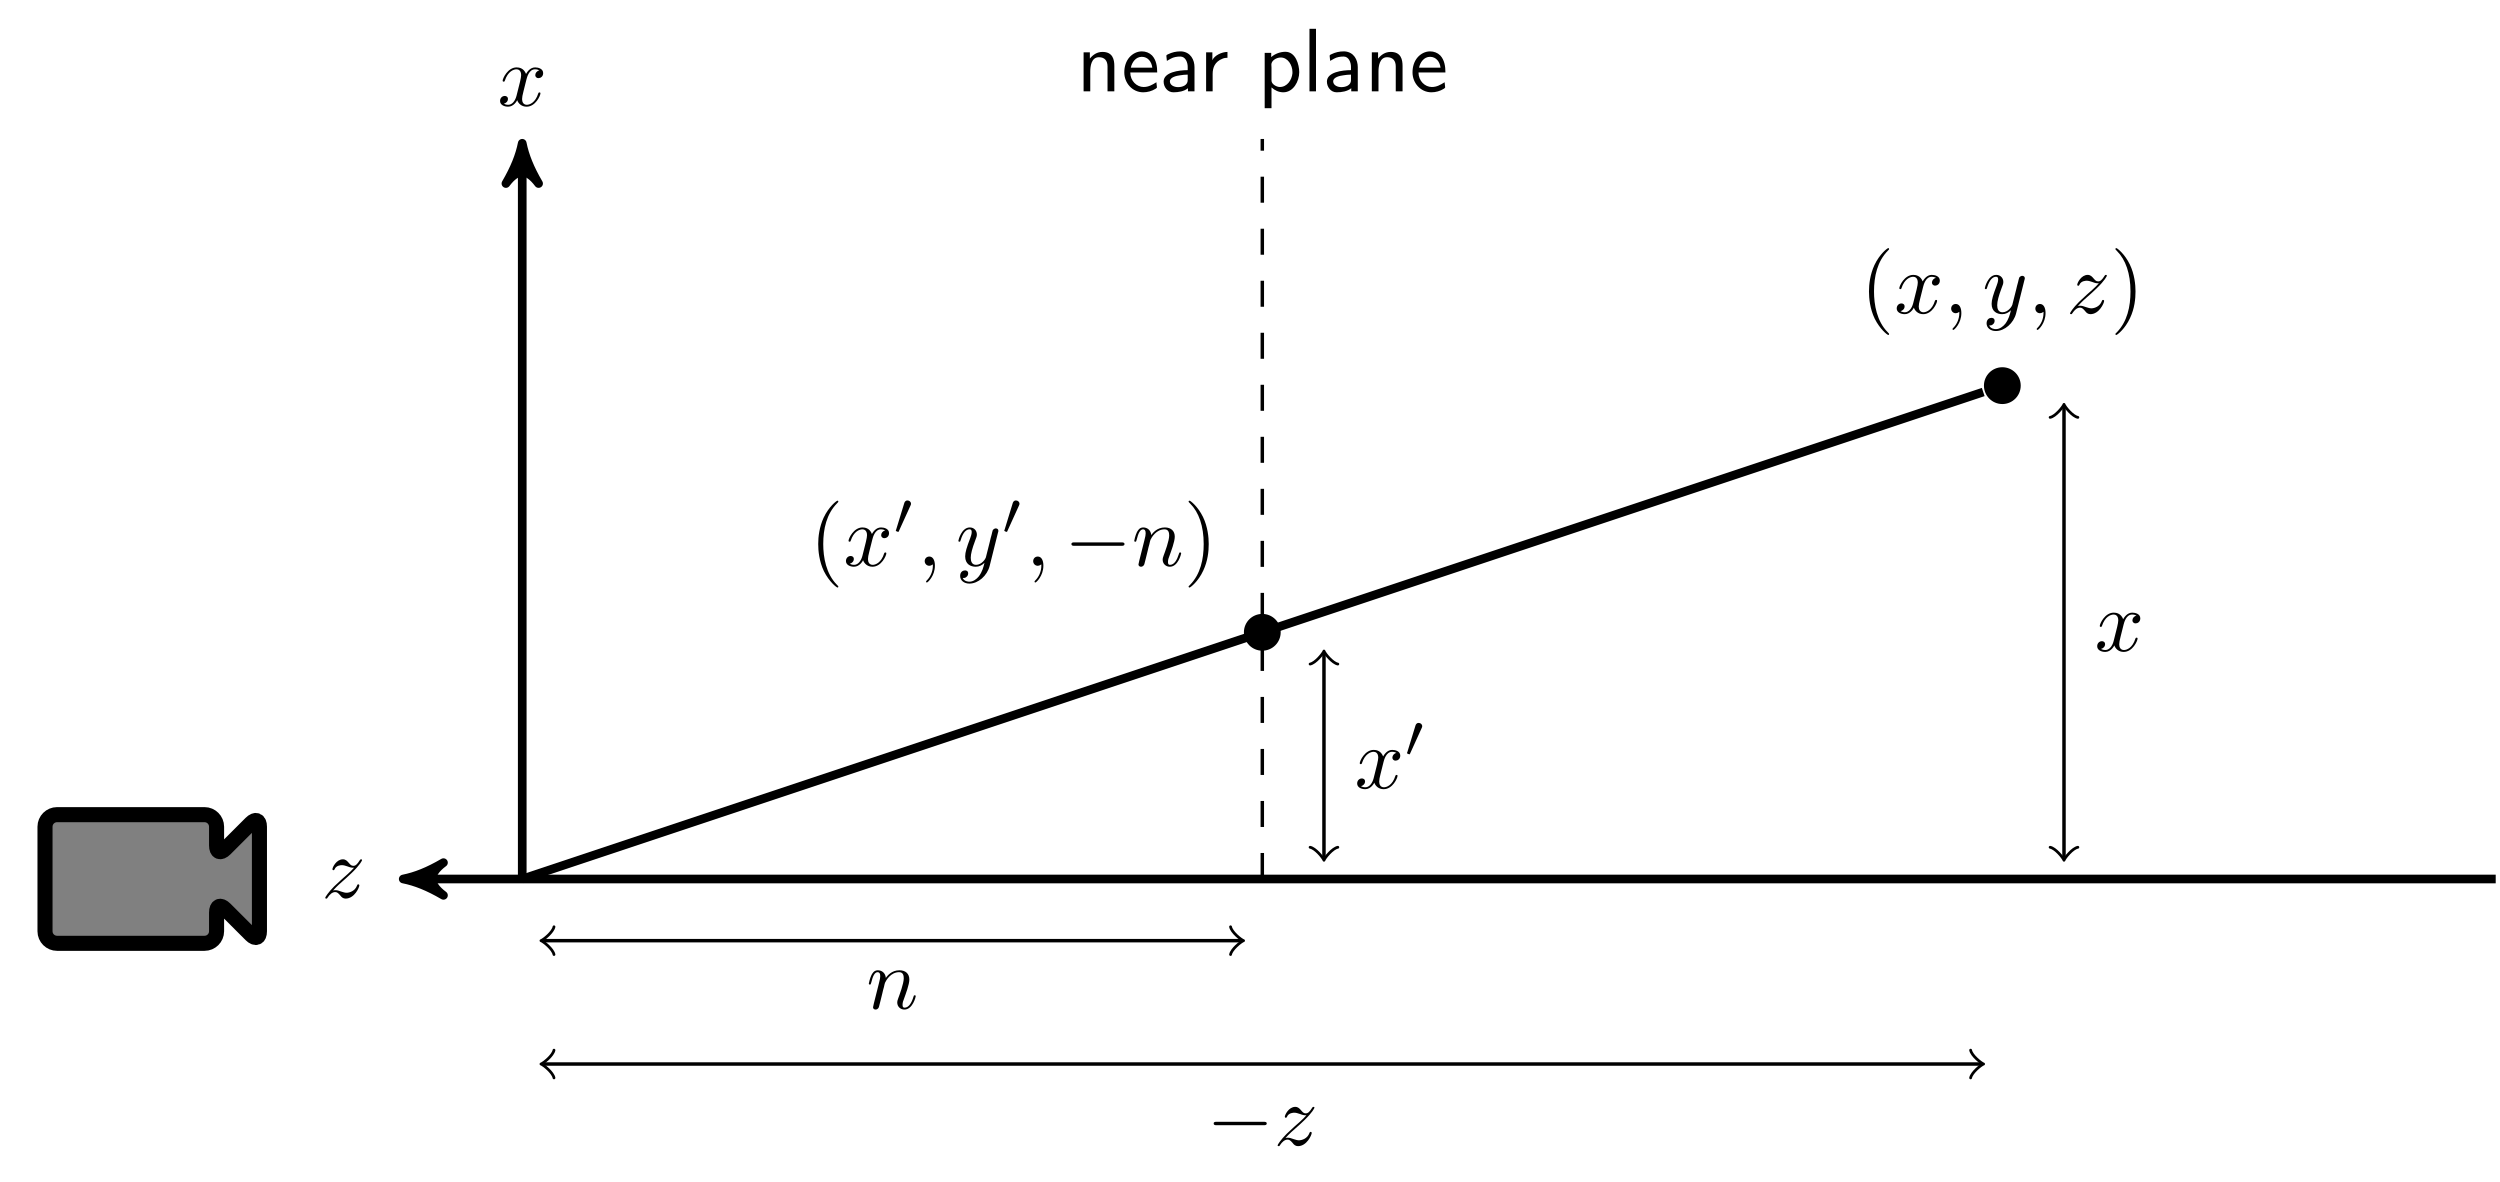
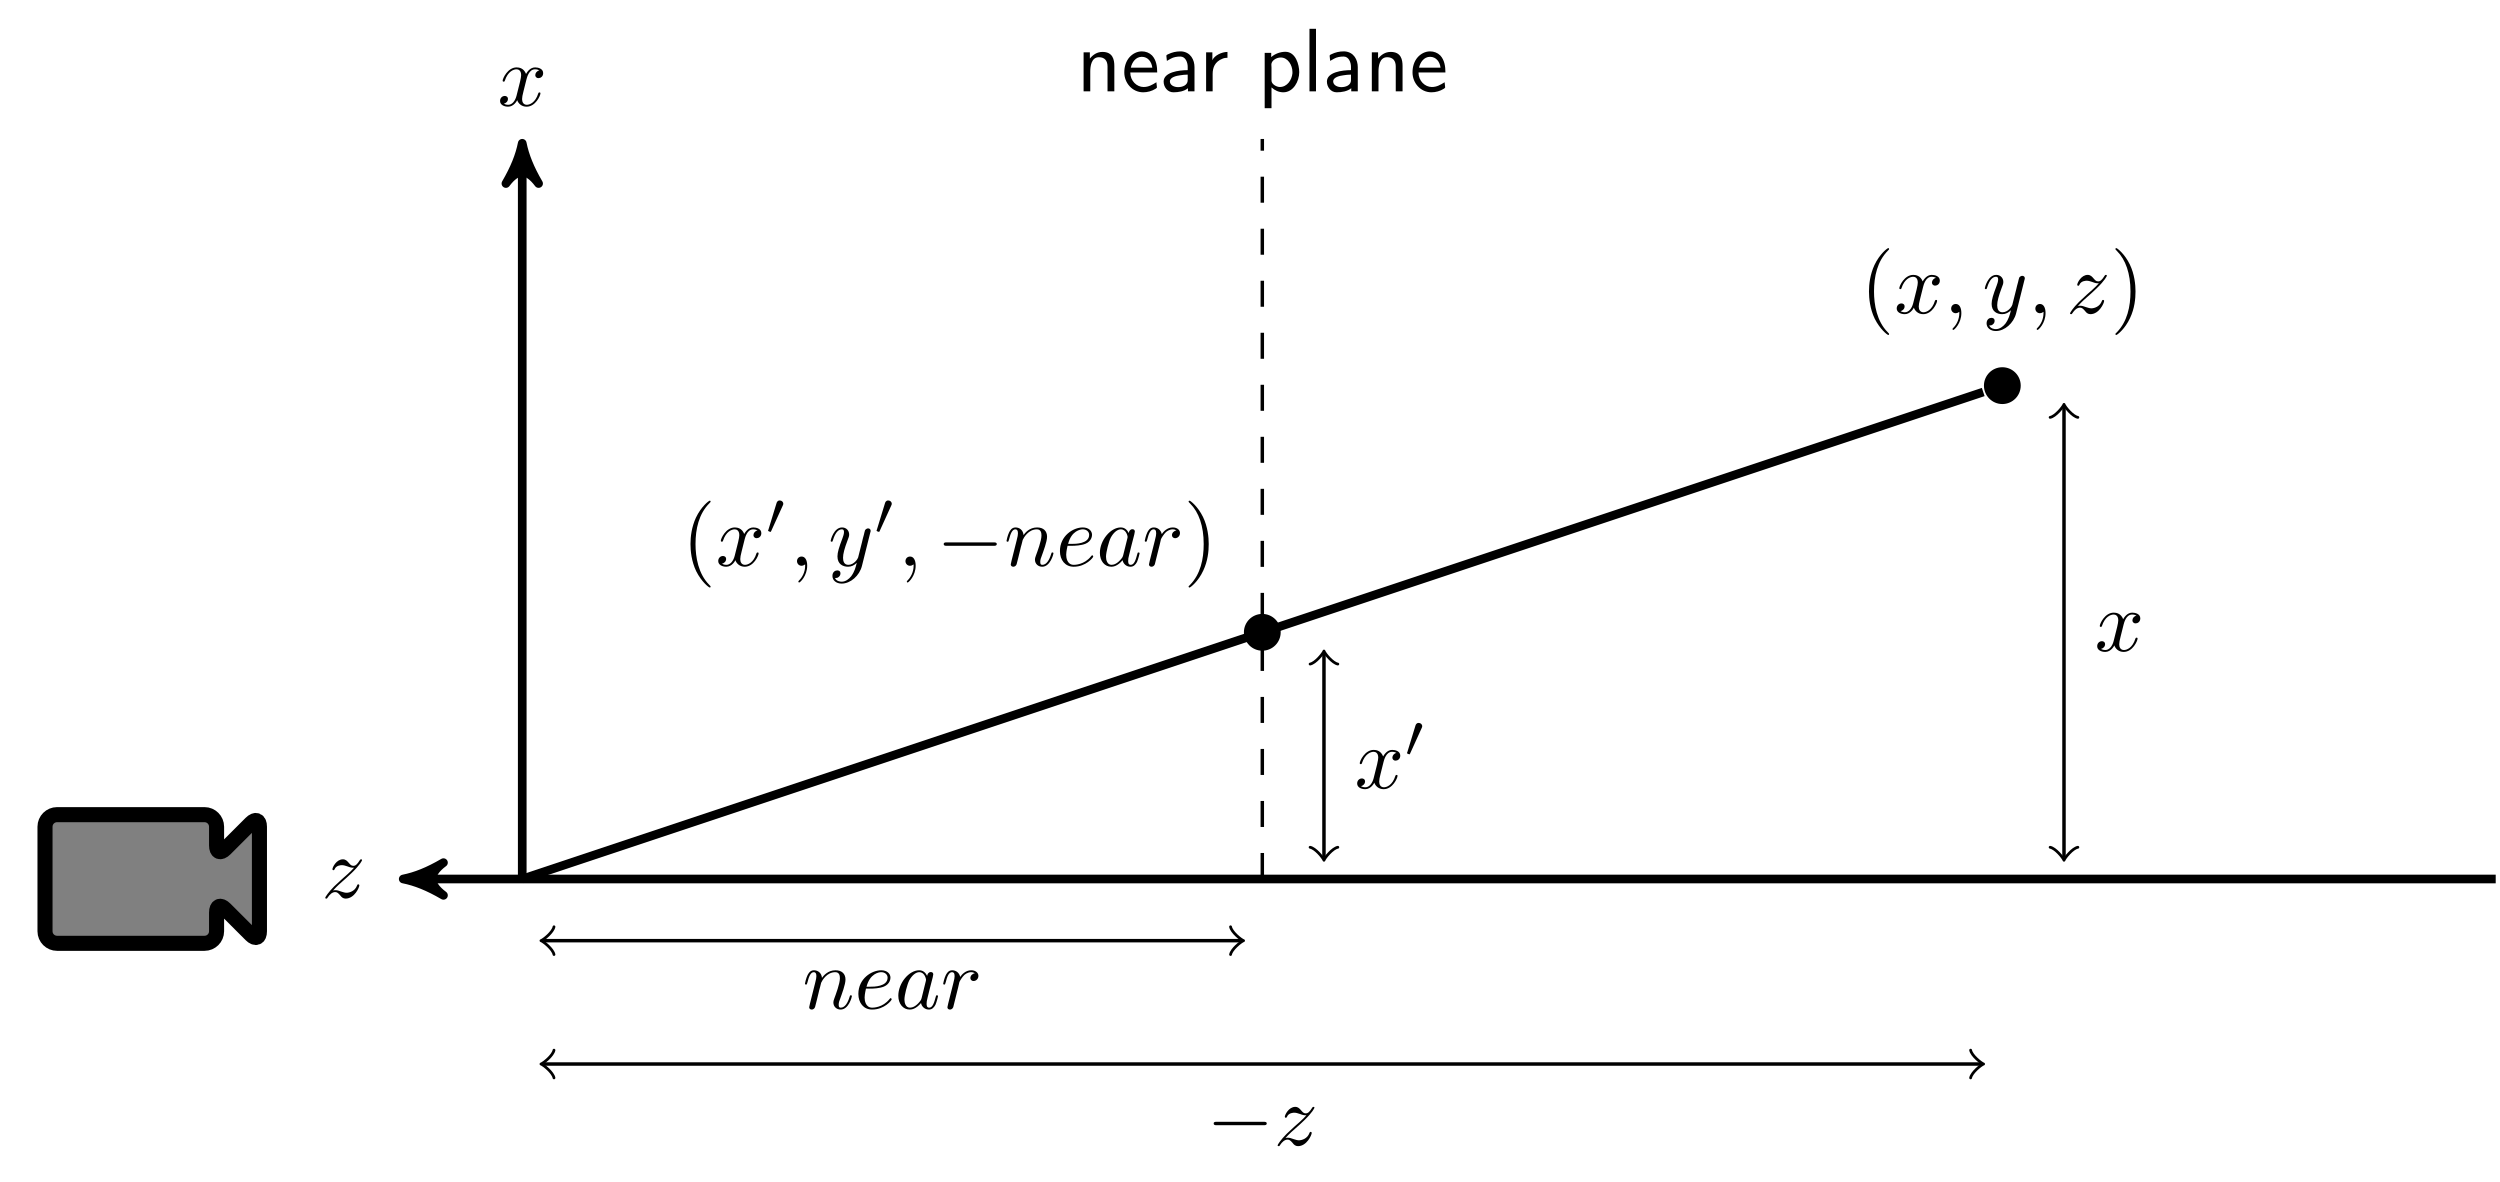
<svg xmlns="http://www.w3.org/2000/svg" xmlns:xlink="http://www.w3.org/1999/xlink" width="287.282" height="135.748" viewBox="0 0 287.282 135.748">
  <defs>
    <g>
      <g id="glyph-0-0">
        <path d="M 1.328 -0.828 C 1.859 -1.406 2.156 -1.656 2.516 -1.969 C 2.516 -1.969 3.125 -2.5 3.484 -2.859 C 4.438 -3.781 4.656 -4.266 4.656 -4.312 C 4.656 -4.406 4.562 -4.406 4.547 -4.406 C 4.469 -4.406 4.453 -4.391 4.391 -4.297 C 4.094 -3.812 3.891 -3.656 3.656 -3.656 C 3.406 -3.656 3.297 -3.812 3.141 -3.984 C 2.953 -4.203 2.781 -4.406 2.453 -4.406 C 1.703 -4.406 1.25 -3.484 1.25 -3.266 C 1.25 -3.219 1.281 -3.156 1.359 -3.156 C 1.453 -3.156 1.469 -3.203 1.5 -3.266 C 1.688 -3.734 2.266 -3.734 2.344 -3.734 C 2.547 -3.734 2.734 -3.672 2.969 -3.594 C 3.375 -3.438 3.484 -3.438 3.734 -3.438 C 3.375 -3.016 2.547 -2.297 2.359 -2.141 L 1.453 -1.297 C 0.781 -0.625 0.422 -0.062 0.422 0.016 C 0.422 0.109 0.531 0.109 0.547 0.109 C 0.625 0.109 0.641 0.094 0.703 -0.016 C 0.938 -0.375 1.234 -0.641 1.562 -0.641 C 1.781 -0.641 1.891 -0.547 2.141 -0.266 C 2.297 -0.047 2.484 0.109 2.766 0.109 C 3.766 0.109 4.344 -1.156 4.344 -1.422 C 4.344 -1.469 4.297 -1.531 4.219 -1.531 C 4.125 -1.531 4.109 -1.469 4.078 -1.391 C 3.844 -0.75 3.203 -0.562 2.875 -0.562 C 2.688 -0.562 2.5 -0.625 2.297 -0.688 C 1.953 -0.812 1.797 -0.859 1.594 -0.859 C 1.578 -0.859 1.422 -0.859 1.328 -0.828 Z M 1.328 -0.828 " />
      </g>
      <g id="glyph-0-1">
        <path d="M 3.328 -3.016 C 3.391 -3.266 3.625 -4.188 4.312 -4.188 C 4.359 -4.188 4.609 -4.188 4.812 -4.062 C 4.531 -4 4.344 -3.766 4.344 -3.516 C 4.344 -3.359 4.453 -3.172 4.719 -3.172 C 4.938 -3.172 5.25 -3.344 5.25 -3.75 C 5.25 -4.266 4.672 -4.406 4.328 -4.406 C 3.75 -4.406 3.406 -3.875 3.281 -3.656 C 3.031 -4.312 2.5 -4.406 2.203 -4.406 C 1.172 -4.406 0.594 -3.125 0.594 -2.875 C 0.594 -2.766 0.703 -2.766 0.719 -2.766 C 0.797 -2.766 0.828 -2.797 0.844 -2.875 C 1.188 -3.938 1.844 -4.188 2.188 -4.188 C 2.375 -4.188 2.719 -4.094 2.719 -3.516 C 2.719 -3.203 2.547 -2.547 2.188 -1.141 C 2.031 -0.531 1.672 -0.109 1.234 -0.109 C 1.172 -0.109 0.953 -0.109 0.734 -0.234 C 0.984 -0.297 1.203 -0.5 1.203 -0.781 C 1.203 -1.047 0.984 -1.125 0.844 -1.125 C 0.531 -1.125 0.297 -0.875 0.297 -0.547 C 0.297 -0.094 0.781 0.109 1.219 0.109 C 1.891 0.109 2.25 -0.594 2.266 -0.641 C 2.391 -0.281 2.75 0.109 3.344 0.109 C 4.375 0.109 4.938 -1.172 4.938 -1.422 C 4.938 -1.531 4.859 -1.531 4.828 -1.531 C 4.734 -1.531 4.719 -1.484 4.688 -1.422 C 4.359 -0.344 3.688 -0.109 3.375 -0.109 C 2.984 -0.109 2.828 -0.422 2.828 -0.766 C 2.828 -0.984 2.875 -1.203 2.984 -1.641 Z M 3.328 -3.016 " />
      </g>
      <g id="glyph-0-2">
        <path d="M 2.031 -0.016 C 2.031 -0.672 1.781 -1.062 1.391 -1.062 C 1.062 -1.062 0.859 -0.812 0.859 -0.531 C 0.859 -0.266 1.062 0 1.391 0 C 1.5 0 1.641 -0.047 1.734 -0.125 C 1.766 -0.156 1.781 -0.156 1.781 -0.156 C 1.797 -0.156 1.797 -0.156 1.797 -0.016 C 1.797 0.734 1.453 1.328 1.125 1.656 C 1.016 1.766 1.016 1.781 1.016 1.812 C 1.016 1.891 1.062 1.922 1.109 1.922 C 1.219 1.922 2.031 1.156 2.031 -0.016 Z M 2.031 -0.016 " />
      </g>
      <g id="glyph-0-3">
        <path d="M 4.844 -3.797 C 4.891 -3.938 4.891 -3.953 4.891 -4.031 C 4.891 -4.203 4.75 -4.297 4.594 -4.297 C 4.5 -4.297 4.344 -4.234 4.25 -4.094 C 4.234 -4.031 4.141 -3.734 4.109 -3.547 C 4.031 -3.297 3.969 -3.016 3.906 -2.75 L 3.453 -0.953 C 3.422 -0.812 2.984 -0.109 2.328 -0.109 C 1.828 -0.109 1.719 -0.547 1.719 -0.922 C 1.719 -1.375 1.891 -2 2.219 -2.875 C 2.375 -3.281 2.422 -3.391 2.422 -3.594 C 2.422 -4.031 2.109 -4.406 1.609 -4.406 C 0.656 -4.406 0.297 -2.953 0.297 -2.875 C 0.297 -2.766 0.391 -2.766 0.406 -2.766 C 0.516 -2.766 0.516 -2.797 0.562 -2.953 C 0.844 -3.891 1.234 -4.188 1.578 -4.188 C 1.656 -4.188 1.828 -4.188 1.828 -3.875 C 1.828 -3.625 1.719 -3.359 1.656 -3.172 C 1.25 -2.109 1.078 -1.547 1.078 -1.078 C 1.078 -0.188 1.703 0.109 2.297 0.109 C 2.688 0.109 3.016 -0.062 3.297 -0.344 C 3.172 0.172 3.047 0.672 2.656 1.203 C 2.391 1.531 2.016 1.828 1.562 1.828 C 1.422 1.828 0.969 1.797 0.797 1.406 C 0.953 1.406 1.094 1.406 1.219 1.281 C 1.328 1.203 1.422 1.062 1.422 0.875 C 1.422 0.562 1.156 0.531 1.062 0.531 C 0.828 0.531 0.5 0.688 0.5 1.172 C 0.5 1.672 0.938 2.047 1.562 2.047 C 2.578 2.047 3.609 1.141 3.891 0.016 Z M 4.844 -3.797 " />
      </g>
      <g id="glyph-0-4">
        <path d="M 0.875 -0.594 C 0.844 -0.438 0.781 -0.203 0.781 -0.156 C 0.781 0.016 0.922 0.109 1.078 0.109 C 1.203 0.109 1.375 0.031 1.453 -0.172 C 1.453 -0.188 1.578 -0.656 1.641 -0.906 L 1.859 -1.797 C 1.906 -2.031 1.969 -2.25 2.031 -2.469 C 2.062 -2.641 2.141 -2.938 2.156 -2.969 C 2.297 -3.281 2.828 -4.188 3.781 -4.188 C 4.234 -4.188 4.312 -3.812 4.312 -3.484 C 4.312 -2.875 3.828 -1.594 3.672 -1.172 C 3.578 -0.938 3.562 -0.812 3.562 -0.703 C 3.562 -0.234 3.922 0.109 4.391 0.109 C 5.328 0.109 5.688 -1.344 5.688 -1.422 C 5.688 -1.531 5.609 -1.531 5.578 -1.531 C 5.469 -1.531 5.469 -1.5 5.422 -1.344 C 5.219 -0.672 4.891 -0.109 4.406 -0.109 C 4.234 -0.109 4.172 -0.203 4.172 -0.438 C 4.172 -0.688 4.25 -0.922 4.344 -1.141 C 4.531 -1.672 4.953 -2.766 4.953 -3.344 C 4.953 -4 4.531 -4.406 3.812 -4.406 C 2.906 -4.406 2.422 -3.766 2.25 -3.531 C 2.203 -4.094 1.797 -4.406 1.328 -4.406 C 0.875 -4.406 0.688 -4.016 0.594 -3.844 C 0.422 -3.5 0.297 -2.906 0.297 -2.875 C 0.297 -2.766 0.391 -2.766 0.406 -2.766 C 0.516 -2.766 0.516 -2.781 0.578 -3 C 0.75 -3.703 0.953 -4.188 1.312 -4.188 C 1.5 -4.188 1.609 -4.062 1.609 -3.734 C 1.609 -3.516 1.578 -3.406 1.453 -2.891 Z M 0.875 -0.594 " />
+       </g>
+       <g id="glyph-0-5">
+         <path d="M 1.859 -2.297 C 2.156 -2.297 2.891 -2.328 3.391 -2.531 C 4.094 -2.828 4.141 -3.422 4.141 -3.562 C 4.141 -4 3.766 -4.406 3.078 -4.406 C 1.969 -4.406 0.453 -3.438 0.453 -1.688 C 0.453 -0.672 1.047 0.109 2.031 0.109 C 3.453 0.109 4.281 -0.953 4.281 -1.062 C 4.281 -1.125 4.234 -1.203 4.172 -1.203 C 4.109 -1.203 4.094 -1.172 4.031 -1.094 C 3.25 -0.109 2.156 -0.109 2.047 -0.109 C 1.266 -0.109 1.172 -0.953 1.172 -1.266 C 1.172 -1.391 1.188 -1.688 1.328 -2.297 Z M 1.391 -2.516 C 1.781 -4.031 2.812 -4.188 3.078 -4.188 C 3.531 -4.188 3.812 -3.891 3.812 -3.562 C 3.812 -2.516 2.219 -2.516 1.797 -2.516 Z M 1.391 -2.516 " />
+       </g>
+       <g id="glyph-0-6">
+         <path d="M 3.719 -3.766 C 3.531 -4.141 3.25 -4.406 2.797 -4.406 C 1.641 -4.406 0.406 -2.938 0.406 -1.484 C 0.406 -0.547 0.953 0.109 1.719 0.109 C 1.922 0.109 2.422 0.062 3.016 -0.641 C 3.094 -0.219 3.453 0.109 3.922 0.109 C 4.281 0.109 4.5 -0.125 4.672 -0.438 C 4.828 -0.797 4.969 -1.406 4.969 -1.422 C 4.969 -1.531 4.875 -1.531 4.844 -1.531 C 4.75 -1.531 4.734 -1.484 4.703 -1.344 C 4.531 -0.703 4.359 -0.109 3.953 -0.109 C 3.672 -0.109 3.656 -0.375 3.656 -0.562 C 3.656 -0.781 3.672 -0.875 3.781 -1.312 C 3.891 -1.719 3.906 -1.828 4 -2.203 L 4.359 -3.594 C 4.422 -3.875 4.422 -3.891 4.422 -3.938 C 4.422 -4.109 4.312 -4.203 4.141 -4.203 C 3.891 -4.203 3.75 -3.984 3.719 -3.766 Z M 3.078 -1.188 C 3.016 -1 3.016 -0.984 2.875 -0.812 C 2.438 -0.266 2.031 -0.109 1.75 -0.109 C 1.25 -0.109 1.109 -0.656 1.109 -1.047 C 1.109 -1.547 1.422 -2.766 1.656 -3.234 C 1.969 -3.812 2.406 -4.188 2.812 -4.188 C 3.453 -4.188 3.594 -3.375 3.594 -3.312 C 3.594 -3.25 3.578 -3.188 3.562 -3.141 Z M 3.078 -1.188 " />
+       </g>
+       <g id="glyph-0-7">
+         <path d="M 0.875 -0.594 C 0.844 -0.438 0.781 -0.203 0.781 -0.156 C 0.781 0.016 0.922 0.109 1.078 0.109 C 1.203 0.109 1.375 0.031 1.453 -0.172 C 1.469 -0.203 1.797 -1.562 1.844 -1.75 C 1.922 -2.078 2.109 -2.766 2.156 -3.047 C 2.203 -3.172 2.484 -3.641 2.719 -3.859 C 2.797 -3.922 3.094 -4.188 3.516 -4.188 C 3.781 -4.188 3.922 -4.062 3.938 -4.062 C 3.641 -4.016 3.422 -3.781 3.422 -3.516 C 3.422 -3.359 3.531 -3.172 3.797 -3.172 C 4.062 -3.172 4.344 -3.406 4.344 -3.766 C 4.344 -4.109 4.031 -4.406 3.516 -4.406 C 2.875 -4.406 2.438 -3.922 2.25 -3.641 C 2.156 -4.094 1.797 -4.406 1.328 -4.406 C 0.875 -4.406 0.688 -4.016 0.594 -3.844 C 0.422 -3.5 0.297 -2.906 0.297 -2.875 C 0.297 -2.766 0.391 -2.766 0.406 -2.766 C 0.516 -2.766 0.516 -2.781 0.578 -3 C 0.75 -3.703 0.953 -4.188 1.312 -4.188 C 1.469 -4.188 1.609 -4.109 1.609 -3.734 C 1.609 -3.516 1.578 -3.406 1.453 -2.891 Z M 0.875 -0.594 " />
      </g>
      <g id="glyph-1-0">
        <path d="M 1.531 -3.781 L 1.531 -4.5 L 0.812 -4.5 L 0.812 -0.016 L 1.578 -0.016 L 1.578 -2.281 C 1.578 -2.875 1.688 -3.938 2.578 -3.938 C 3.234 -3.938 3.562 -3.531 3.562 -2.875 C 3.562 -2.75 3.562 -2.625 3.562 -2.516 L 3.562 -0.016 L 4.344 -0.016 L 4.344 -2.375 C 4.344 -2.547 4.344 -2.734 4.344 -2.922 C 4.344 -3.656 4.172 -4.547 2.984 -4.547 C 2.359 -4.547 1.906 -4.234 1.531 -3.781 Z M 1.531 -3.781 " />
      </g>
      <g id="glyph-1-1">
        <path d="M 4.031 -1.062 C 3.531 -0.75 3.125 -0.516 2.562 -0.516 C 1.781 -0.516 1.031 -1.203 1.031 -2.188 L 4.125 -2.188 C 4.125 -2.875 4.016 -3.625 3.531 -4.141 C 3.219 -4.453 2.797 -4.609 2.359 -4.609 C 1.812 -4.609 1.312 -4.344 0.953 -3.953 C 0.531 -3.484 0.344 -2.844 0.344 -2.219 L 0.344 -2.172 C 0.344 -1 1.25 0.094 2.516 0.094 C 3.016 0.094 3.516 -0.047 3.938 -0.312 C 4 -0.375 4.094 -0.391 4.094 -0.484 C 4.094 -0.672 4.031 -0.875 4.031 -1.062 Z M 1.094 -2.734 C 1.219 -3.344 1.656 -3.984 2.359 -3.984 C 3.062 -3.984 3.484 -3.406 3.562 -2.734 Z M 1.094 -2.734 " />
      </g>
      <g id="glyph-1-2">
        <path d="M 0.812 -3.516 C 0.969 -3.594 1.094 -3.688 1.25 -3.766 C 1.578 -3.953 1.969 -4.016 2.359 -4.016 C 2.953 -4.016 3.203 -3.344 3.203 -2.828 C 3.203 -2.703 3.203 -2.578 3.203 -2.453 C 2.188 -2.453 0.438 -2.219 0.438 -1.141 C 0.438 -0.516 0.875 0.094 1.562 0.094 C 2.141 0.094 2.797 -0.016 3.234 -0.375 L 3.234 -0.016 L 3.984 -0.016 L 3.984 -2.797 C 3.984 -3.625 3.547 -4.531 2.469 -4.609 L 2.359 -4.609 C 1.859 -4.609 1.406 -4.5 0.953 -4.281 C 0.875 -4.25 0.75 -4.203 0.75 -4.094 C 0.75 -3.891 0.812 -3.703 0.812 -3.516 Z M 3.203 -1.938 L 3.203 -1.297 C 3.203 -0.719 2.609 -0.5 2.094 -0.5 C 1.672 -0.5 1.156 -0.703 1.156 -1.172 C 1.172 -1.656 1.953 -1.812 2.328 -1.859 C 2.609 -1.906 2.906 -1.938 3.203 -1.938 Z M 3.203 -1.938 " />
      </g>
      <g id="glyph-1-3">
        <path d="M 1.531 -3.594 L 1.531 -4.5 L 0.812 -4.5 L 0.812 -0.016 L 1.562 -0.016 L 1.562 -2 C 1.562 -2.766 1.828 -3.422 2.688 -3.766 C 2.859 -3.844 3.062 -3.875 3.266 -3.875 L 3.266 -4.547 C 2.609 -4.547 1.766 -4.141 1.531 -3.594 Z M 1.531 -3.594 " />
      </g>
      <g id="glyph-1-4">
        <path d="M 1.562 -3.953 L 1.562 -4.438 L 0.812 -4.438 L 0.812 1.922 L 1.594 1.922 L 1.594 -0.469 C 1.969 -0.125 2.438 0.094 2.953 0.094 C 4.109 0.094 4.781 -1.172 4.781 -2.219 C 4.781 -3.078 4.375 -4.562 3.188 -4.562 C 2.625 -4.562 2 -4.344 1.562 -3.953 Z M 4 -2.078 C 3.922 -1.328 3.406 -0.516 2.547 -0.516 C 2.188 -0.516 1.594 -0.828 1.594 -1.25 L 1.594 -2.75 C 1.594 -2.859 1.578 -2.984 1.578 -3.094 C 1.578 -3.547 2.156 -3.906 2.656 -3.906 C 3.484 -3.906 4 -3.016 4 -2.25 C 4 -2.188 4 -2.141 4 -2.078 Z M 4 -2.078 " />
      </g>
      <g id="glyph-1-5">
        <path d="M 0.812 -7.203 L 0.812 -0.016 L 1.562 -0.016 L 1.562 -7.203 Z M 0.812 -7.203 " />
      </g>
      <g id="glyph-2-0">
        <path d="M 3.297 2.391 C 3.297 2.359 3.297 2.344 3.125 2.172 C 1.891 0.922 1.562 -0.969 1.562 -2.5 C 1.562 -4.234 1.938 -5.969 3.172 -7.203 C 3.297 -7.328 3.297 -7.344 3.297 -7.375 C 3.297 -7.453 3.266 -7.484 3.203 -7.484 C 3.094 -7.484 2.203 -6.797 1.609 -5.531 C 1.109 -4.438 0.984 -3.328 0.984 -2.5 C 0.984 -1.719 1.094 -0.516 1.641 0.625 C 2.25 1.844 3.094 2.5 3.203 2.5 C 3.266 2.5 3.297 2.469 3.297 2.391 Z M 3.297 2.391 " />
      </g>
      <g id="glyph-2-1">
        <path d="M 2.875 -2.5 C 2.875 -3.266 2.766 -4.469 2.219 -5.609 C 1.625 -6.828 0.766 -7.484 0.672 -7.484 C 0.609 -7.484 0.562 -7.438 0.562 -7.375 C 0.562 -7.344 0.562 -7.328 0.75 -7.141 C 1.734 -6.156 2.297 -4.578 2.297 -2.5 C 2.297 -0.781 1.938 0.969 0.703 2.219 C 0.562 2.344 0.562 2.359 0.562 2.391 C 0.562 2.453 0.609 2.5 0.672 2.5 C 0.766 2.5 1.672 1.812 2.25 0.547 C 2.766 -0.547 2.875 -1.656 2.875 -2.5 Z M 2.875 -2.5 " />
      </g>
      <g id="glyph-3-0">
        <path d="M 2.016 -3.297 C 2.078 -3.406 2.078 -3.469 2.078 -3.516 C 2.078 -3.734 1.891 -3.891 1.672 -3.891 C 1.406 -3.891 1.328 -3.672 1.297 -3.562 L 0.375 -0.547 C 0.359 -0.531 0.328 -0.453 0.328 -0.438 C 0.328 -0.359 0.547 -0.281 0.609 -0.281 C 0.656 -0.281 0.656 -0.297 0.703 -0.406 Z M 2.016 -3.297 " />
      </g>
      <g id="glyph-4-0">
        <path d="M 6.562 -2.297 C 6.734 -2.297 6.922 -2.297 6.922 -2.5 C 6.922 -2.688 6.734 -2.688 6.562 -2.688 L 1.172 -2.688 C 1 -2.688 0.828 -2.688 0.828 -2.5 C 0.828 -2.297 1 -2.297 1.172 -2.297 Z M 6.562 -2.297 " />
      </g>
    </g>
    <clipPath id="clip-0">
      <path clip-rule="nonzero" d="M 46 100 L 287.281 100 L 287.281 102 L 46 102 Z M 46 100 " />
    </clipPath>
    <clipPath id="clip-1">
      <path clip-rule="nonzero" d="M 3.32 91.762 L 31.664 91.762 L 31.664 110.254 L 3.32 110.254 Z M 3.32 91.762 " />
    </clipPath>
  </defs>
  <g clip-path="url(#clip-0)">
    <path fill="none" stroke-width="0.996" stroke-linecap="butt" stroke-linejoin="miter" stroke="rgb(0%, 0%, 0%)" stroke-opacity="1" stroke-miterlimit="10" d="M 226.776 0 L -12.521 0 " transform="matrix(1, 0, 0, -1, 60.013, 101.008)" />
  </g>
  <path fill-rule="nonzero" fill="rgb(0%, 0%, 0%)" fill-opacity="1" stroke-width="0.996" stroke-linecap="butt" stroke-linejoin="round" stroke="rgb(0%, 0%, 0%)" stroke-opacity="1" stroke-miterlimit="10" d="M 1.158 -0 C -0.288 0.289 -1.733 0.867 -3.467 1.879 C -1.733 0.578 -1.733 -0.578 -3.467 -1.879 C -1.733 -0.867 -0.288 -0.289 1.158 -0 Z M 1.158 -0 " transform="matrix(-1, 0, 0, 1, 47.49344, 101.008)" />
  <g fill="rgb(0%, 0%, 0%)" fill-opacity="1">
    <use xlink:href="#glyph-0-0" x="36.95" y="103.152" />
  </g>
  <path fill="none" stroke-width="0.996" stroke-linecap="butt" stroke-linejoin="miter" stroke="rgb(0%, 0%, 0%)" stroke-opacity="1" stroke-miterlimit="10" d="M -0.001 0 L -0.001 83.387 " transform="matrix(1, 0, 0, -1, 60.013, 101.008)" />
  <path fill-rule="nonzero" fill="rgb(0%, 0%, 0%)" fill-opacity="1" stroke-width="0.996" stroke-linecap="butt" stroke-linejoin="round" stroke="rgb(0%, 0%, 0%)" stroke-opacity="1" stroke-miterlimit="10" d="M 1.157 0.001 C -0.289 0.29 -1.734 0.868 -3.468 1.876 C -1.734 0.579 -1.734 -0.577 -3.468 -1.878 C -1.734 -0.866 -0.289 -0.288 1.157 0.001 Z M 1.157 0.001 " transform="matrix(0, -1, -1, 0, 60.013, 17.6214)" />
  <g fill="rgb(0%, 0%, 0%)" fill-opacity="1">
    <use xlink:href="#glyph-0-1" x="57.166" y="12.151" />
  </g>
  <path fill-rule="nonzero" fill="rgb(50%, 50%, 50%)" fill-opacity="1" d="M 6.559 108.398 L 23.5 108.398 C 24.266 108.398 24.887 107.781 24.887 107.016 L 24.887 104.859 C 24.887 104.094 25.324 103.91 25.867 104.453 L 28.836 107.422 C 29.375 107.961 29.812 107.781 29.812 107.016 L 29.812 95 C 29.812 94.234 29.375 94.055 28.836 94.594 L 25.867 97.562 C 25.324 98.105 24.887 97.922 24.887 97.156 L 24.887 95 C 24.887 94.234 24.266 93.613 23.5 93.613 L 6.559 93.613 C 5.793 93.613 5.172 94.234 5.172 95 L 5.172 107.016 C 5.172 107.781 5.793 108.398 6.559 108.398 Z M 6.559 108.398 " />
  <g clip-path="url(#clip-1)">
    <path fill="none" stroke-width="4.981" stroke-linecap="butt" stroke-linejoin="miter" stroke="rgb(0%, 0%, 0%)" stroke-opacity="1" stroke-miterlimit="10" d="M 3.989 0.005 L 52.709 0.005 C 54.91 0.005 56.696 1.78 56.696 3.982 L 56.696 10.183 C 56.696 12.385 57.955 12.913 59.516 11.351 L 68.054 2.814 C 69.604 1.264 70.862 1.78 70.862 3.982 L 70.862 38.537 C 70.862 40.738 69.604 41.255 68.054 39.705 L 59.516 31.167 C 57.955 29.606 56.696 30.134 56.696 32.336 L 56.696 38.537 C 56.696 40.738 54.91 42.525 52.709 42.525 L 3.989 42.525 C 1.787 42.525 0.001 40.738 0.001 38.537 L 0.001 3.982 C 0.001 1.78 1.787 0.005 3.989 0.005 Z M 3.989 0.005 " transform="matrix(0.34773, 0, 0, -0.34773, 5.171662, 108.4003)" />
  </g>
  <path fill="none" stroke-width="0.399" stroke-linecap="butt" stroke-linejoin="miter" stroke="rgb(0%, 0%, 0%)" stroke-opacity="1" stroke-dasharray="2.989 2.989" stroke-miterlimit="10" d="M 85.042 0 L 85.042 85.039 " transform="matrix(1, 0, 0, -1, 60.013, 101.008)" />
  <g fill="rgb(0%, 0%, 0%)" fill-opacity="1">
    <use xlink:href="#glyph-1-0" x="123.707" y="10.513" />
    <use xlink:href="#glyph-1-1" x="128.853" y="10.513" />
    <use xlink:href="#glyph-1-2" x="133.279" y="10.513" />
  </g>
  <g fill="rgb(0%, 0%, 0%)" fill-opacity="1">
    <use xlink:href="#glyph-1-3" x="137.786" y="10.513" />
  </g>
  <g fill="rgb(0%, 0%, 0%)" fill-opacity="1">
    <use xlink:href="#glyph-1-4" x="144.517" y="10.513" />
    <use xlink:href="#glyph-1-5" x="149.663" y="10.513" />
    <use xlink:href="#glyph-1-2" x="152.042" y="10.513" />
    <use xlink:href="#glyph-1-0" x="156.828" y="10.513" />
    <use xlink:href="#glyph-1-1" x="161.973" y="10.513" />
  </g>
  <path fill-rule="nonzero" fill="rgb(0%, 0%, 0%)" fill-opacity="1" d="M 232.207 44.312 C 232.207 43.148 231.262 42.199 230.094 42.199 C 228.926 42.199 227.98 43.148 227.98 44.312 C 227.98 45.48 228.926 46.43 230.094 46.43 C 231.262 46.43 232.207 45.48 232.207 44.312 Z M 232.207 44.312 " />
  <g fill="rgb(0%, 0%, 0%)" fill-opacity="1">
    <use xlink:href="#glyph-2-0" x="213.786" y="35.993" />
  </g>
  <g fill="rgb(0%, 0%, 0%)" fill-opacity="1">
    <use xlink:href="#glyph-0-1" x="217.66" y="35.993" />
    <use xlink:href="#glyph-0-2" x="223.354" y="35.993" />
  </g>
  <g fill="rgb(0%, 0%, 0%)" fill-opacity="1">
    <use xlink:href="#glyph-0-3" x="227.785" y="35.993" />
  </g>
  <g fill="rgb(0%, 0%, 0%)" fill-opacity="1">
    <use xlink:href="#glyph-0-2" x="233.028" y="35.993" />
  </g>
  <g fill="rgb(0%, 0%, 0%)" fill-opacity="1">
    <use xlink:href="#glyph-0-0" x="237.45" y="35.993" />
  </g>
  <g fill="rgb(0%, 0%, 0%)" fill-opacity="1">
    <use xlink:href="#glyph-2-1" x="242.523" y="35.993" />
  </g>
  <path fill="none" stroke-width="0.996" stroke-linecap="butt" stroke-linejoin="miter" stroke="rgb(0%, 0%, 0%)" stroke-opacity="1" stroke-miterlimit="10" d="M -0.001 0 L 167.885 55.961 " transform="matrix(1, 0, 0, -1, 60.013, 101.008)" />
  <path fill-rule="nonzero" fill="rgb(0%, 0%, 0%)" fill-opacity="1" d="M 147.168 72.66 C 147.168 71.492 146.219 70.547 145.055 70.547 C 143.887 70.547 142.941 71.492 142.941 72.66 C 142.941 73.828 143.887 74.773 145.055 74.773 C 146.219 74.773 147.168 73.828 147.168 72.66 Z M 147.168 72.66 " />
  <g fill="rgb(0%, 0%, 0%)" fill-opacity="1">
-     <use xlink:href="#glyph-2-0" x="93.039" y="65.016" />
+     <use xlink:href="#glyph-2-0" x="78.362" y="65.016" />
  </g>
  <g fill="rgb(0%, 0%, 0%)" fill-opacity="1">
-     <use xlink:href="#glyph-0-1" x="96.913" y="65.016" />
+     <use xlink:href="#glyph-0-1" x="82.237" y="65.016" />
  </g>
  <g fill="rgb(0%, 0%, 0%)" fill-opacity="1">
-     <use xlink:href="#glyph-3-0" x="102.607" y="61.401" />
+     <use xlink:href="#glyph-3-0" x="87.93" y="61.401" />
  </g>
  <g fill="rgb(0%, 0%, 0%)" fill-opacity="1">
-     <use xlink:href="#glyph-0-2" x="105.402" y="65.016" />
+     <use xlink:href="#glyph-0-2" x="90.726" y="65.016" />
  </g>
  <g fill="rgb(0%, 0%, 0%)" fill-opacity="1">
-     <use xlink:href="#glyph-0-3" x="109.833" y="65.016" />
+     <use xlink:href="#glyph-0-3" x="95.157" y="65.016" />
  </g>
  <g fill="rgb(0%, 0%, 0%)" fill-opacity="1">
-     <use xlink:href="#glyph-3-0" x="115.072" y="61.401" />
+     <use xlink:href="#glyph-3-0" x="100.395" y="61.401" />
  </g>
  <g fill="rgb(0%, 0%, 0%)" fill-opacity="1">
-     <use xlink:href="#glyph-0-2" x="117.867" y="65.016" />
+     <use xlink:href="#glyph-0-2" x="103.19" y="65.016" />
  </g>
  <g fill="rgb(0%, 0%, 0%)" fill-opacity="1">
-     <use xlink:href="#glyph-4-0" x="122.295" y="65.016" />
+     <use xlink:href="#glyph-4-0" x="107.618" y="65.016" />
  </g>
  <g fill="rgb(0%, 0%, 0%)" fill-opacity="1">
-     <use xlink:href="#glyph-0-4" x="130.043" y="65.016" />
+     <use xlink:href="#glyph-0-4" x="115.367" y="65.016" />
+     <use xlink:href="#glyph-0-5" x="121.347" y="65.016" />
+     <use xlink:href="#glyph-0-6" x="125.985" y="65.016" />
+     <use xlink:href="#glyph-0-7" x="131.251" y="65.016" />
  </g>
  <g fill="rgb(0%, 0%, 0%)" fill-opacity="1">
    <use xlink:href="#glyph-2-1" x="136.023" y="65.016" />
  </g>
  <path fill="none" stroke-width="0.399" stroke-linecap="butt" stroke-linejoin="miter" stroke="rgb(0%, 0%, 0%)" stroke-opacity="1" stroke-miterlimit="10" d="M 2.452 -7.086 L 82.589 -7.086 " transform="matrix(1, 0, 0, -1, 60.013, 101.008)" />
  <path fill="none" stroke-width="0.319" stroke-linecap="round" stroke-linejoin="round" stroke="rgb(0%, 0%, 0%)" stroke-opacity="1" stroke-miterlimit="10" d="M -1.196 1.593 C -1.095 0.995 -0.001 0.101 0.3 -0.001 C -0.001 -0.099 -1.095 -0.997 -1.196 -1.595 " transform="matrix(-1, 0, 0, 1, 62.46382, 108.0947)" />
  <path fill="none" stroke-width="0.319" stroke-linecap="round" stroke-linejoin="round" stroke="rgb(0%, 0%, 0%)" stroke-opacity="1" stroke-miterlimit="10" d="M -1.196 1.595 C -1.095 0.997 -0.001 0.099 0.3 0.001 C -0.001 -0.101 -1.095 -0.995 -1.196 -1.593 " transform="matrix(1, 0, 0, -1, 142.6026, 108.0947)" />
  <g fill="rgb(0%, 0%, 0%)" fill-opacity="1">
-     <use xlink:href="#glyph-0-4" x="99.542" y="115.903" />
+     <use xlink:href="#glyph-0-4" x="92.204" y="115.903" />
+     <use xlink:href="#glyph-0-5" x="98.184" y="115.903" />
+     <use xlink:href="#glyph-0-6" x="102.822" y="115.903" />
+     <use xlink:href="#glyph-0-7" x="108.088" y="115.903" />
  </g>
  <path fill="none" stroke-width="0.399" stroke-linecap="butt" stroke-linejoin="miter" stroke="rgb(0%, 0%, 0%)" stroke-opacity="1" stroke-miterlimit="10" d="M 2.452 -21.262 L 167.632 -21.262 " transform="matrix(1, 0, 0, -1, 60.013, 101.008)" />
  <path fill="none" stroke-width="0.319" stroke-linecap="round" stroke-linejoin="round" stroke="rgb(0%, 0%, 0%)" stroke-opacity="1" stroke-miterlimit="10" d="M -1.196 1.595 C -1.095 0.998 -0.001 0.099 0.3 0.001 C -0.001 -0.1 -1.095 -0.995 -1.196 -1.592 " transform="matrix(-1, 0, 0, 1, 62.46382, 122.2681)" />
  <path fill="none" stroke-width="0.319" stroke-linecap="round" stroke-linejoin="round" stroke="rgb(0%, 0%, 0%)" stroke-opacity="1" stroke-miterlimit="10" d="M -1.194 1.592 C -1.096 0.995 0.002 0.1 0.298 -0.001 C 0.002 -0.099 -1.096 -0.998 -1.194 -1.595 " transform="matrix(1, 0, 0, -1, 227.643, 122.2681)" />
  <g fill="rgb(0%, 0%, 0%)" fill-opacity="1">
    <use xlink:href="#glyph-4-0" x="138.642" y="131.598" />
  </g>
  <g fill="rgb(0%, 0%, 0%)" fill-opacity="1">
    <use xlink:href="#glyph-0-0" x="146.391" y="131.598" />
  </g>
  <path fill="none" stroke-width="0.399" stroke-linecap="butt" stroke-linejoin="miter" stroke="rgb(0%, 0%, 0%)" stroke-opacity="1" stroke-miterlimit="10" d="M 92.128 2.449 L 92.128 25.895 " transform="matrix(1, 0, 0, -1, 60.013, 101.008)" />
  <path fill="none" stroke-width="0.319" stroke-linecap="round" stroke-linejoin="round" stroke="rgb(0%, 0%, 0%)" stroke-opacity="1" stroke-miterlimit="10" d="M -1.194 1.594 C -1.096 0.997 0.001 0.098 0.298 0.001 C 0.001 -0.101 -1.096 -0.996 -1.194 -1.593 " transform="matrix(0, 1, 1, 0, 152.1401, 98.55718)" />
  <path fill="none" stroke-width="0.319" stroke-linecap="round" stroke-linejoin="round" stroke="rgb(0%, 0%, 0%)" stroke-opacity="1" stroke-miterlimit="10" d="M -1.197 1.593 C -1.095 0.996 -0.001 0.101 0.3 -0.001 C -0.001 -0.098 -1.095 -0.997 -1.197 -1.594 " transform="matrix(0, -1, -1, 0, 152.1401, 75.11203)" />
  <g fill="rgb(0%, 0%, 0%)" fill-opacity="1">
    <use xlink:href="#glyph-0-1" x="155.658" y="90.579" />
  </g>
  <g fill="rgb(0%, 0%, 0%)" fill-opacity="1">
    <use xlink:href="#glyph-3-0" x="161.351" y="86.964" />
  </g>
  <path fill="none" stroke-width="0.399" stroke-linecap="butt" stroke-linejoin="miter" stroke="rgb(0%, 0%, 0%)" stroke-opacity="1" stroke-miterlimit="10" d="M 177.167 2.449 L 177.167 54.242 " transform="matrix(1, 0, 0, -1, 60.013, 101.008)" />
  <path fill="none" stroke-width="0.319" stroke-linecap="round" stroke-linejoin="round" stroke="rgb(0%, 0%, 0%)" stroke-opacity="1" stroke-miterlimit="10" d="M -1.194 1.593 C -1.096 0.995 0.001 0.101 0.298 -0.001 C 0.001 -0.099 -1.096 -0.997 -1.194 -1.595 " transform="matrix(0, 1, 1, 0, 237.1805, 98.55718)" />
  <path fill="none" stroke-width="0.319" stroke-linecap="round" stroke-linejoin="round" stroke="rgb(0%, 0%, 0%)" stroke-opacity="1" stroke-miterlimit="10" d="M -1.196 1.595 C -1.094 0.997 -0 0.099 0.3 0.001 C -0 -0.101 -1.094 -0.995 -1.196 -1.593 " transform="matrix(0, -1, -1, 0, 237.1805, 46.76522)" />
  <g fill="rgb(0%, 0%, 0%)" fill-opacity="1">
    <use xlink:href="#glyph-0-1" x="240.697" y="74.806" />
  </g>
</svg>
